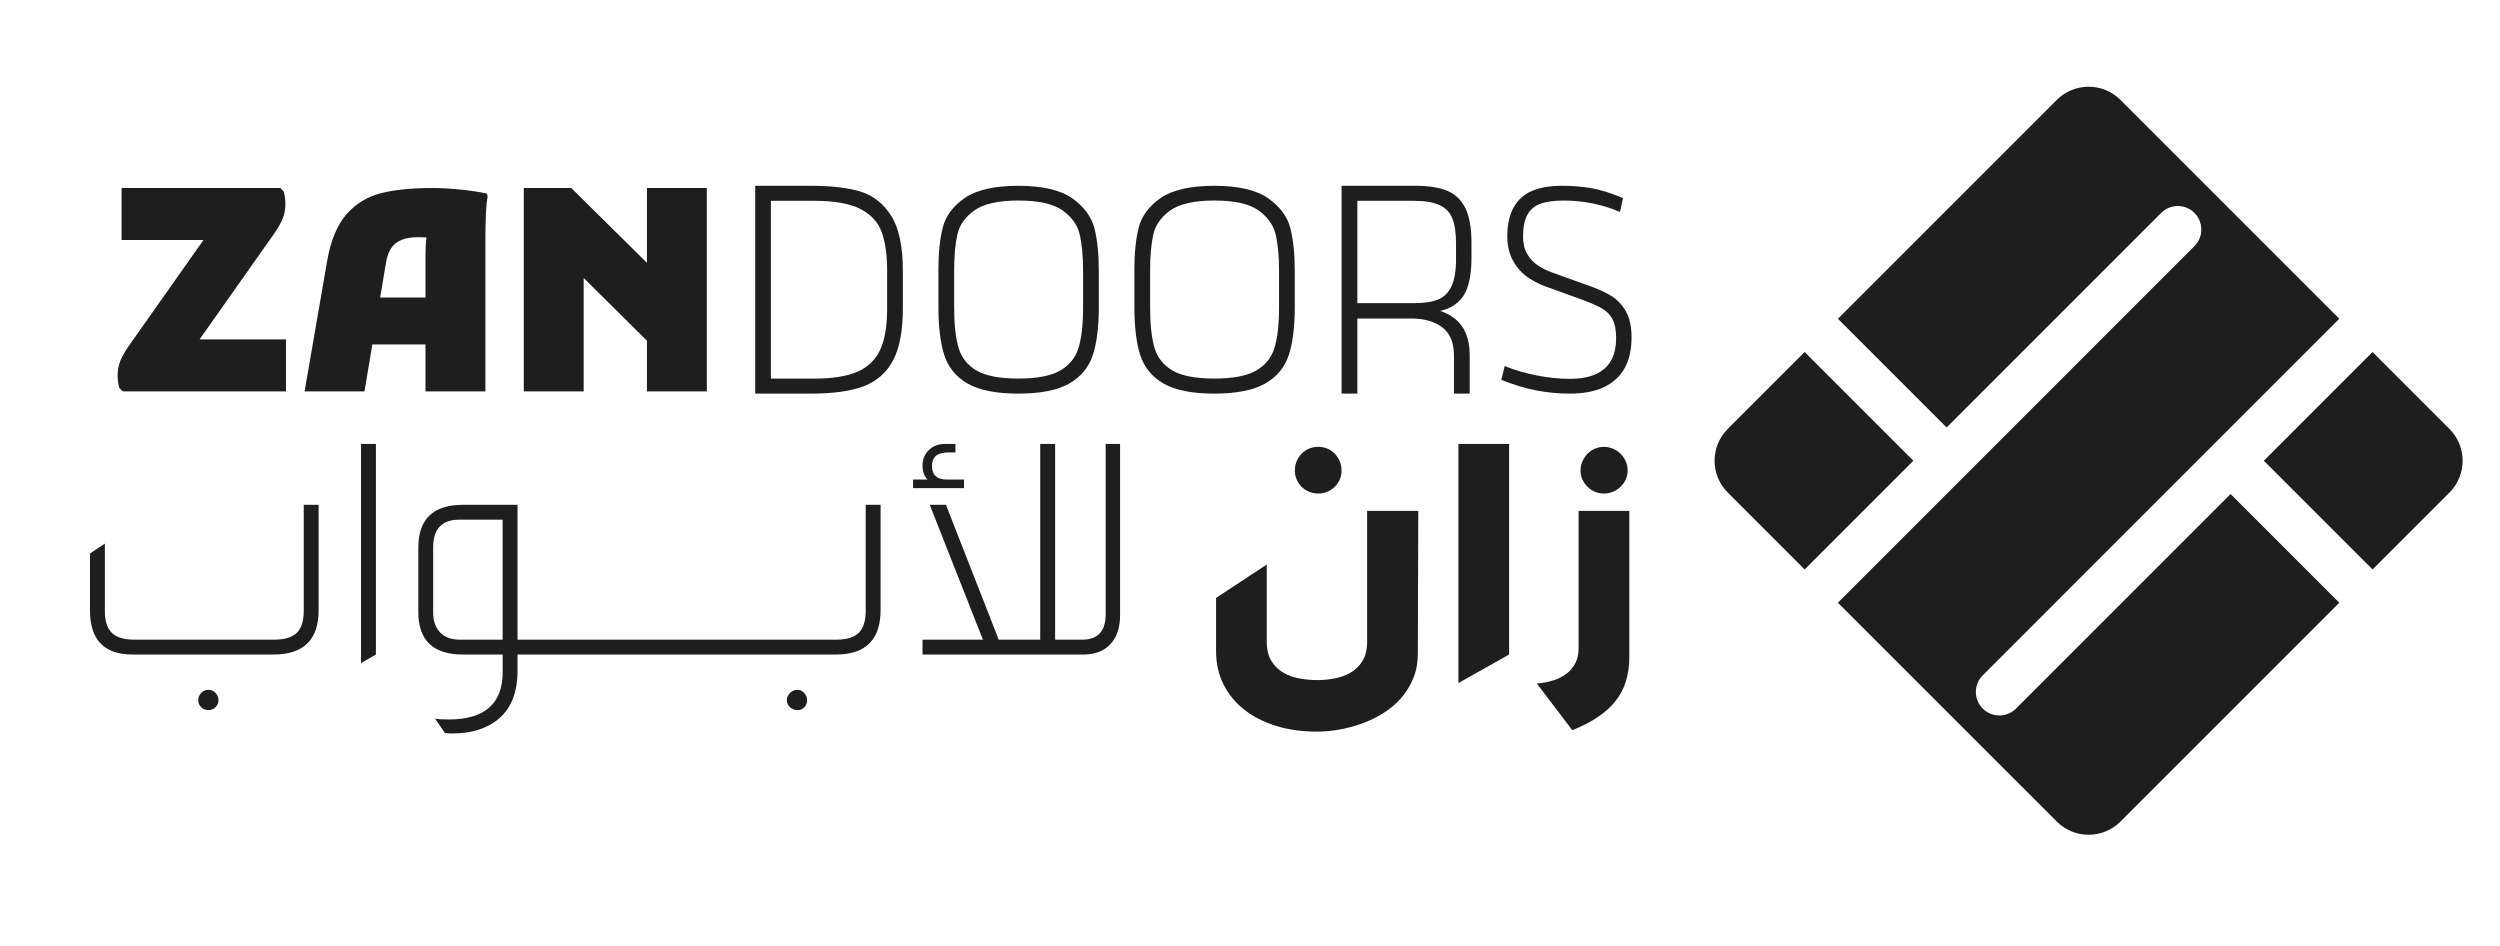
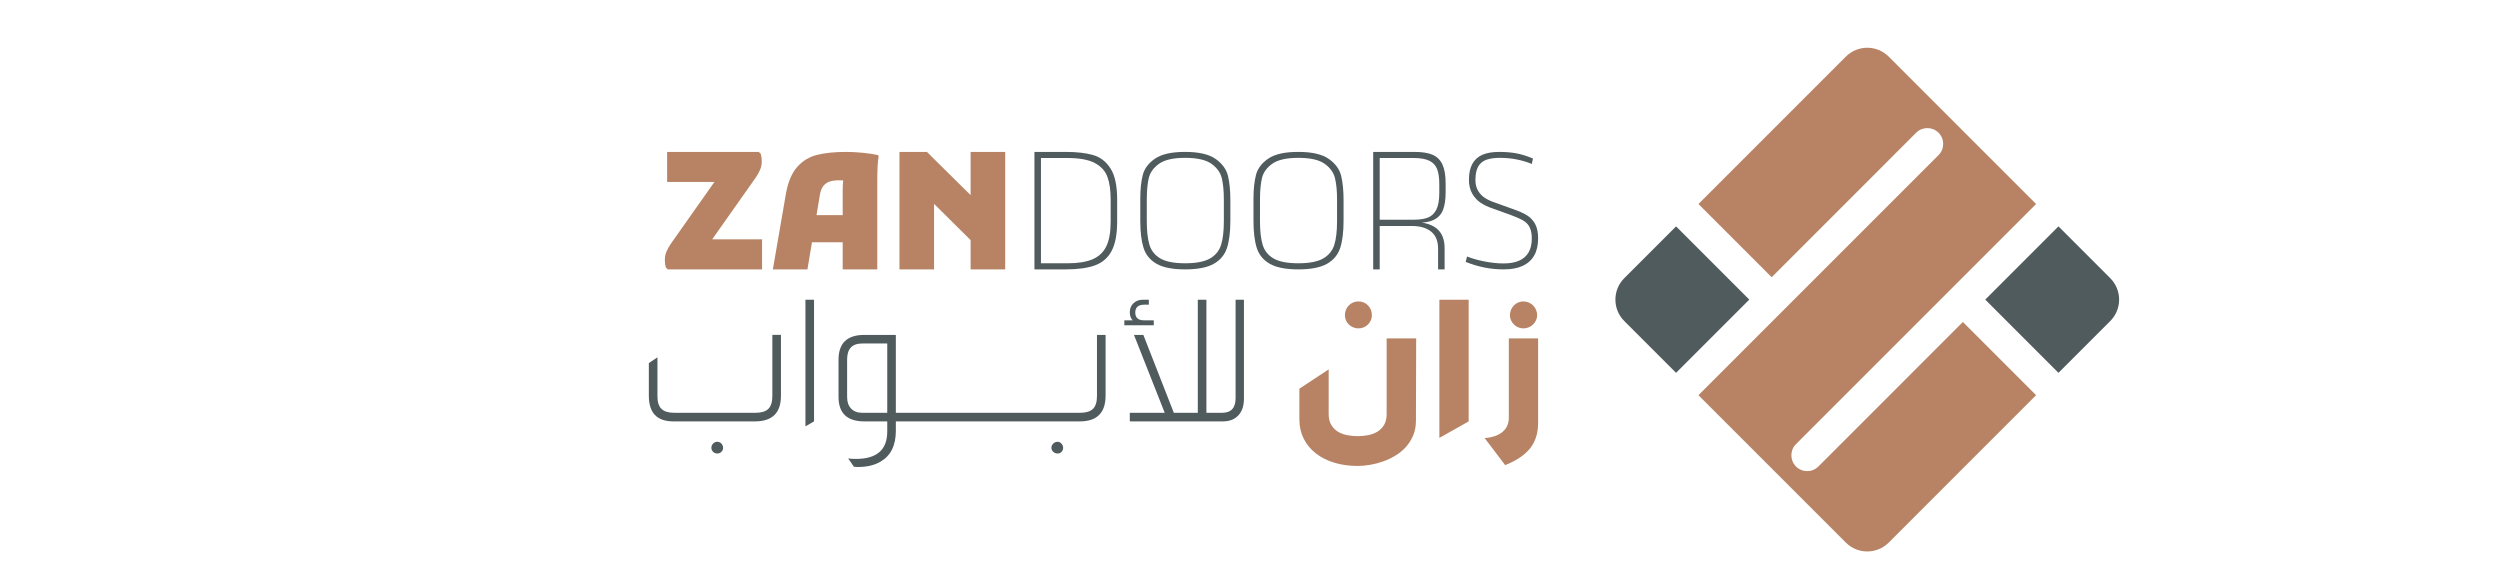
- <svg xmlns="http://www.w3.org/2000/svg" id="Layer_1" data-name="Layer 1" viewBox="0 0 5602 2118">
+ <svg xmlns="http://www.w3.org/2000/svg" id="Layer_1" data-name="Layer 1" viewBox="0 0 8503.94 1984.25">
  <defs>
-     <style>.cls-1{fill:#1e1e1e;}</style>
+     <style>
+       .cls-1 {
+         fill: #b78364;
+       }
+ 
+       .cls-2 {
+         fill: #505b5e;
+       }
+     </style>
  </defs>
-   <path class="cls-1" d="M275,877H640.81V760.56H447.17L616.76,520.05q11.38-17.08,17.08-31.33a85.31,85.31,0,0,0,5.7-32,115.61,115.61,0,0,0-3.8-27.84l-7.59-7.6H272.45V537.78H456L286.38,778.28q-11.4,17.1-17.09,31.33a85.42,85.42,0,0,0-5.7,32,100.87,100.87,0,0,0,3.8,27.85Z" />
-   <path class="cls-1" d="M834.31,771.85H953.46V877h134.17V541.51q0-77.61,5.07-100.16l-1.27-7.51q-25.32-5.64-59.81-9.08t-63-3.44q-69,0-114.88,11.58a149.1,149.1,0,0,0-77.22,47.26q-31.32,35.69-43.35,103.91L682.57,877H816.74Zm30.54-182.77q3.15-20,11.39-32.56a50.16,50.16,0,0,1,23.1-18.77q14.86-6.25,38.93-6.26c6.08,0,11.76.18,17.2.46a364.46,364.46,0,0,0-2,39.6V666.7H851.88Z" />
-   <polygon class="cls-1" points="1307.88 622.89 1449.65 763.45 1449.65 877.02 1583.83 877.02 1583.83 421.32 1449.65 421.32 1449.65 588.9 1280.03 421.32 1173.7 421.32 1173.7 877.02 1307.88 877.02 1307.88 622.89" />
-   <path class="cls-1" d="M1926.21,428.71h0c-28.59-8.22-64.93-12.39-108-12.39H1692.29V882H1818.2c48.24,0,87.38-5.45,116.32-16.18,29.61-11,52.08-30.66,66.77-58.48,14.48-27.41,21.82-66.53,21.82-116.28V606.57c0-54.37-8.85-95.87-26.31-123.34C1979.15,455.46,1955.4,437.12,1926.21,428.71Zm61.69,177.22v85.84c0,40-5.54,71.59-16.44,93.8-10.71,21.78-27.73,37.82-50.59,47.66-23.51,10-55.61,15.15-95.4,15.15h-98V450h98c45.12,0,79.88,6.29,103.31,18.7,23.12,12.17,38.87,29.33,46.81,51C1983.76,542,1987.9,571,1987.9,605.93Z" />
-   <path class="cls-1" d="M2168.44,859.62c25.89,14.86,64,22.4,113.42,22.4s87.63-7.53,113.75-22.39c26.47-15.06,44.44-36.84,53.43-64.71,8.76-27.16,13.2-63.12,13.2-106.9V609c0-38-3.18-70.26-9.45-96-6.47-26.55-23.22-49.57-49.79-68.42h0c-26.44-18.74-67.2-28.25-121.14-28.25-53,0-93.2,9-119.4,26.88-26.38,18-43.16,40.32-49.86,66.44-6.49,25.3-9.79,56.74-9.79,93.43V688c0,43.78,4.33,79.74,12.86,106.86C2124.42,822.77,2142.18,844.55,2168.44,859.62Zm-30.38-170.28V607c0-33.73,2.53-61.6,7.51-82.83,4.77-20.4,17.52-38.14,37.9-52.72s53.61-22.11,98.39-22.11c45.21,0,78.55,7.44,99.06,22.11s33.25,32.45,38.25,53.09C2424.36,546,2427,573.78,2427,607v82.31c0,37.93-3.5,68.45-10.41,90.71-6.67,21.49-20.33,38.37-40.59,50.17-20.62,12-52.29,18.09-94.14,18.09s-73.4-6.08-93.79-18.08c-20-11.79-33.47-28.66-39.93-50.14C2141.45,757.87,2138.06,727.34,2138.06,689.34Z" />
-   <path class="cls-1" d="M2888.14,794.92c8.76-27.16,13.2-63.12,13.2-106.9V609c0-38-3.18-70.26-9.44-96-6.48-26.55-23.23-49.57-49.8-68.42h0c-26.44-18.74-67.2-28.25-121.14-28.25-53,0-93.2,9-119.4,26.88-26.38,18-43.16,40.32-49.86,66.44-6.49,25.31-9.78,56.74-9.78,93.43V688c0,43.78,4.32,79.74,12.85,106.86,8.75,27.89,26.51,49.67,52.77,64.74,25.89,14.86,64.05,22.4,113.42,22.4s87.63-7.53,113.75-22.39C2861.18,844.57,2879.16,822.79,2888.14,794.92ZM2866.1,607v82.31c0,37.93-3.5,68.45-10.41,90.71-6.67,21.49-20.33,38.37-40.58,50.17-20.63,12-52.3,18.09-94.15,18.09s-73.4-6.08-93.78-18.08c-20-11.79-33.48-28.66-39.93-50.14-6.7-22.22-10.09-52.75-10.09-90.75V607c0-33.73,2.53-61.6,7.51-82.83,4.77-20.4,17.52-38.14,37.9-52.72s53.61-22.11,98.39-22.11c45.22,0,78.55,7.44,99.07,22.11,20.37,14.59,33.24,32.45,38.24,53.09C2863.46,546,2866.1,573.78,2866.1,607Z" />
-   <path class="cls-1" d="M3293.29,882V795.23c0-35.66-10.78-62.67-32.05-80.27a103.53,103.53,0,0,0-34.06-18.24,101.41,101.41,0,0,0,23.22-8.28,75.18,75.18,0,0,0,36.54-40.82c6.85-17.69,10.33-41.28,10.33-70.12V543.68c0-31.71-4.3-57.09-12.76-75.42-8.71-18.86-22.42-32.44-40.75-40.35-17.81-7.69-42.17-11.59-72.41-11.59h-165.1V882h35.28V713.7h119.88c30.12,0,54.1,6.91,71.29,20.53s25.32,34.16,25.32,63V882Zm-71-210.75c-13.17,5.34-31,8-52.9,8H3041.53V450h126.53c25.29,0,45,3.35,58.56,10,13.37,6.49,22.46,16.12,27.78,29.47,5.49,13.77,8.28,32.92,8.28,56.93v33.81c0,27-3.63,48-10.78,62.36C3244.85,656.67,3235.16,666.06,3222.27,671.27Z" />
-   <path class="cls-1" d="M3643.39,697.77a94.57,94.57,0,0,0-34-35.44c-13.74-8.25-31.83-16.27-53.7-23.79l-75.14-27a149.93,149.93,0,0,1-33.76-16.25,78.61,78.61,0,0,1-24.35-25.72c-6.36-10.55-9.58-23.64-9.58-38.9,0-21,3.25-37.6,9.68-49.3,6.33-11.54,15.59-19.53,28.3-24.4,13.08-5,30.8-7.57,52.68-7.57a328.76,328.76,0,0,1,63.79,6.16,296.65,296.65,0,0,1,57.16,17.15L3630,475l6.84-31L3633,442.4c-24.14-10.19-46.63-17.17-66.85-20.74a383.21,383.21,0,0,0-66-5.34c-26.68,0-49.14,3.79-66.72,11.26a84.91,84.91,0,0,0-41.59,37c-9.47,16.72-14.27,38.71-14.27,65.36,0,21.43,4.59,40.22,13.63,55.84s20.58,28.06,34.45,37.23a197,197,0,0,0,47,22.28l71,25.65c20,7.35,35.62,14.21,46.39,20.39a59.17,59.17,0,0,1,23.31,24c5.35,10.23,8.06,24.29,8.06,41.81,0,20.93-4,38.36-11.92,51.79-7.84,13.28-19.47,23.33-34.56,29.89-15.46,6.71-34.79,10.12-57.46,10.12a381.33,381.33,0,0,1-74.42-7.81c-26-5.18-48.11-11.52-65.84-18.81l-5.34-2.2-7.8,30.92,4.08,1.62a430,430,0,0,0,73.26,22,388.37,388.37,0,0,0,76.72,7.35c29.83,0,55.24-4.81,75.52-14.3,20.59-9.63,36.32-24,46.76-42.59,10.34-18.45,15.58-41.76,15.58-69.28,0-23.58-4.24-43.12-12.59-58.08Z" />
-   <path class="cls-1" d="M467.38,1545.73a21.78,21.78,0,0,0-16.68,7.08,23.06,23.06,0,0,0-6.56,16.17,21.37,21.37,0,0,0,6.56,15.66q6.58,6.57,16.68,6.57A22.43,22.43,0,0,0,489.61,1569a23.07,23.07,0,0,0-6.57-16.17A20.63,20.63,0,0,0,467.38,1545.73Z" />
-   <path class="cls-1" d="M680.62,1368.64q0,34.36-15.67,49.52t-50,15.16H300.63q-34.36,0-50-15.16t-15.66-48.5v-151.6l-33.36,22.24v127.33q0,99,95,99H612.91q101.05,0,101.06-99V1131.14H680.62Z" />
-   <polygon class="cls-1" points="808.98 1485.87 842.33 1466.67 842.33 994.71 808.98 994.71 808.98 1485.87" />
-   <path class="cls-1" d="M1939.84,1368.65q0,34.38-15.64,49.5c-10.46,10.15-27.1,15.17-50,15.17H1159.65V1131.17H1037.37q-100,0-100,96v144.51q0,94.95,100,95h89v39.45q0,106.1-121.28,106.1-21.19,0-30.29-2L997,1642.55a97.43,97.43,0,0,0,16.17,1q52.5,0,87.9-21.24,58.62-34.38,58.6-119.24v-36.41h713.49q100,0,100.08-100V1131.17h-33.38Zm-813.52,64.67h-97q-27.31,0-43-16.17t-15.69-44.47V1226.13q0-61.61,58.65-61.63h97Z" />
-   <path class="cls-1" d="M1787.36,1545.76a23.33,23.33,0,0,0-17.16,7.06c-4.71,4.71-7.11,10.1-7.11,16.17a20.61,20.61,0,0,0,7.11,15.64,24.22,24.22,0,0,0,17.16,6.59,19.73,19.73,0,0,0,15.17-6.59,22.24,22.24,0,0,0,6.07-15.64,23,23,0,0,0-6.59-16.17C1797.67,1548.11,1792.75,1545.76,1787.36,1545.76Z" />
-   <path class="cls-1" d="M2160.16,1074.56h-38.4q-33.36,0-33.33-30.29t35.37-30.35H2141v-19.2h-23.23q-22.2,0-36.36,13.65t-14.18,34.9c0,13.45,3.71,23.91,11.09,31.29H2046v19.2h114.21Z" />
-   <path class="cls-1" d="M2477.54,1376.71q0,56.58-52.58,56.61h-60.64V994.72h-33.38v438.6h-93l-118.24-302.15h-36.36l119.23,302.15h-135.4v33.33H2428q38.39,0,60.12-23.23t21.76-64.67v-384h-32.33Z" />
-   <path class="cls-1" d="M2916.69,1090.77a51,51,0,0,0,16.8,11.12,53.09,53.09,0,0,0,20.6,4,51.83,51.83,0,0,0,36.93-15.15,52.93,52.93,0,0,0,11.12-16.33,48.73,48.73,0,0,0,4-19.65,54,54,0,0,0-15.15-38.11,50.18,50.18,0,0,0-16.58-11.36,51.54,51.54,0,0,0-20.35-4,53.28,53.28,0,0,0-20.6,4,49.39,49.39,0,0,0-16.8,11.36,53.93,53.93,0,0,0-11.13,17,54.5,54.5,0,0,0-4,21.07,48.72,48.72,0,0,0,4,19.65A52.62,52.62,0,0,0,2916.69,1090.77Z" />
-   <path class="cls-1" d="M3063.45,1437.79q0,26.06-10.18,42.85a74.93,74.93,0,0,1-26.27,26.27,111.8,111.8,0,0,1-36,13.26,210.16,210.16,0,0,1-39.3,3.79,234.76,234.76,0,0,1-38.11-3.32,112.22,112.22,0,0,1-36.69-12.54,76.6,76.6,0,0,1-27.46-26.28q-10.89-17-10.89-44V1265L2725,1339.79V1459.1q0,41.19,16.57,74.33a166.42,166.42,0,0,0,46.63,56.81q30.06,23.67,71.49,36.45t91.14,12.78a288.08,288.08,0,0,0,49.47-4.49,307.74,307.74,0,0,0,50.89-13.5,254.86,254.86,0,0,0,48.05-23.19,178.15,178.15,0,0,0,40.25-33.85,156.33,156.33,0,0,0,27.45-44.74q10.18-25.11,10.18-55.87l.95-319.09H3063.45Z" />
-   <polygon class="cls-1" points="3267.97 1530.59 3381.6 1466.67 3381.6 994.72 3267.97 994.72 3267.97 1530.59" />
-   <path class="cls-1" d="M3573.81,1101.89a50.15,50.15,0,0,0,19.88,4,53.16,53.16,0,0,0,20.6-4,54.16,54.16,0,0,0,28.64-27.45,46.37,46.37,0,0,0,4.26-19.65,51.83,51.83,0,0,0-4.26-21.07,55.6,55.6,0,0,0-11.6-17,52.21,52.21,0,0,0-17-11.36,53.35,53.35,0,0,0-20.6-4,50.68,50.68,0,0,0-36.45,15.39,57.5,57.5,0,0,0-11.37,17,51.83,51.83,0,0,0-4.26,21.07,46.37,46.37,0,0,0,4.26,19.65,56.25,56.25,0,0,0,11.37,16.33A51.61,51.61,0,0,0,3573.81,1101.89Z" />
-   <path class="cls-1" d="M3537.36,1452q0,19.41-7.11,33.61a67.6,67.6,0,0,1-19.88,23.91,98.59,98.59,0,0,1-29.83,15.15,158.16,158.16,0,0,1-36.93,6.86l79.54,104.63q65.8-26,96.81-65.1t31-98.71V1144.74H3537.36Z" />
-   <path class="cls-1" d="M4517.46,1587.77a52.7,52.7,0,0,1-74.51,0h0a52.68,52.68,0,0,1,0-74.5l798.93-799L4751.49,223.86a100.85,100.85,0,0,0-142.65,0L4118.39,714.3,4362,957.91l480.79-480.82a52.68,52.68,0,0,1,74.5,0h0a52.67,52.67,0,0,1,0,74.5l-798.93,799L4608.84,1841a100.86,100.86,0,0,0,142.65,0l490.39-490.44L4998.28,1107Z" />
-   <path class="cls-1" d="M4043.87,788.79,3871.56,961.1a100.87,100.87,0,0,0,0,142.65l172.31,172.3,243.66-243.63Z" />
-   <path class="cls-1" d="M5488.7,961.1,5316.38,788.79l-243.59,243.63,243.59,243.63,172.32-172.3A100.85,100.85,0,0,0,5488.7,961.1Z" />
+   <g>
+     <g>
+       <path class="cls-1" d="m2571.2,603.29c6.66-9.99,11.65-19.15,14.98-27.47,3.33-8.32,5-17.66,5-28.03,0-7.4-1.11-15.54-3.33-24.42l-6.66-6.66h-311.92v102.13h160.92l-148.71,210.91c-6.66,9.99-11.66,19.15-14.99,27.47-3.33,8.32-5,17.67-5,28.03,0,8.52,1.11,16.65,3.33,24.42l6.66,6.66h320.8v-102.12h-169.81l148.72-210.91Z" />
+       <path class="cls-1" d="m2935,519.73c-20.17-2-38.57-3.02-55.22-3.02-40.33,0-73.92,3.39-100.74,10.16-26.83,6.78-49.4,20.58-67.71,41.44-18.31,20.86-30.99,51.24-38.02,91.12l-44.4,256.89h117.66l15.41-92.22h104.48v92.22h117.66v-294.22c0-45.37,1.47-74.65,4.44-87.83l-1.11-6.58c-14.8-3.3-32.29-5.95-52.45-7.96Zm-157.62,212.16l11.37-68.07c1.85-11.71,5.18-21.22,9.99-28.55,4.81-7.31,11.56-12.8,20.26-16.47,8.69-3.65,20.06-5.49,34.13-5.49,5.33,0,10.31.16,15.08.41-1.16,10.64-1.76,22.2-1.76,34.72v83.44h-89.07Z" />
+       <polygon class="cls-1" points="3301.59 516.71 3301.59 663.67 3152.85 516.71 3059.6 516.71 3059.6 916.33 3177.26 916.33 3177.26 693.47 3301.59 816.73 3301.59 916.33 3419.25 916.33 3419.25 516.71 3301.59 516.71" />
+       <path class="cls-2" d="m3718.29,527.4c-24.68-7.1-55.84-10.69-93.51-10.69h-106.03v399.61h106.03c41.94,0,75.43-4.62,100.48-13.91,25.05-9.29,43.77-25.68,56.2-49.22,12.43-23.53,18.63-56.83,18.63-99.93v-74.11c0-47.02-7.43-82.28-22.39-105.81-14.96-23.53-34.78-38.85-59.42-45.95Zm59.69,226.47c0,35.95-4.96,64.02-14.87,84.19-9.91,20.17-25.42,34.79-46.57,43.89-21.2,9.06-49.64,13.64-85.38,13.64h-90.29v-358.1h90.29c40.42,0,71.3,5.6,92.63,16.9,21.38,11.25,35.74,26.94,43.13,47.12,7.39,20.17,11.06,45.85,11.06,77.09v75.27Z" />
+       <path class="cls-2" d="m4135.07,540.68c-22.53-15.97-57.09-23.97-103.69-23.97s-79.91,7.61-102.24,22.81c-22.34,15.21-36.32,33.78-41.94,55.72-5.63,21.95-8.45,48.9-8.45,80.85v74.5c0,38.11,3.69,68.92,11.07,92.39,7.38,23.49,22.14,41.58,44.28,54.29,22.13,12.7,54.56,19.05,97.28,19.05s75.24-6.35,97.58-19.05c22.33-12.71,37.28-30.8,44.86-54.29,7.57-23.48,11.36-54.28,11.36-92.39v-69.3c0-33.11-2.72-60.83-8.16-83.16-5.44-22.32-19.42-41.48-41.94-57.46Zm27.96,211.07c0,33.88-3.11,60.83-9.32,80.85-6.22,20.02-18.74,35.51-37.57,46.49-18.85,10.97-47.1,16.46-84.76,16.46s-65.83-5.49-84.47-16.46c-18.64-10.97-30.97-26.46-36.99-46.49-6.03-20.01-9.03-46.97-9.03-80.85v-72.18c0-30.03,2.23-54.57,6.7-73.63,4.46-19.05,16.11-35.32,34.95-48.8,18.83-13.47,48.44-20.21,88.84-20.21s70.58,6.74,89.42,20.21c18.83,13.48,30.58,29.84,35.24,49.09,4.66,19.25,6.99,43.7,6.99,73.34v72.18Z" />
+       <path class="cls-2" d="m4520.13,540.68c-22.53-15.97-57.09-23.97-103.69-23.97s-79.91,7.61-102.24,22.81c-22.34,15.21-36.32,33.78-41.94,55.72-5.63,21.95-8.45,48.9-8.45,80.85v74.5c0,38.11,3.69,68.92,11.07,92.39,7.38,23.49,22.14,41.58,44.28,54.29,22.13,12.7,54.56,19.05,97.28,19.05s75.24-6.35,97.58-19.05c22.33-12.71,37.28-30.8,44.86-54.29,7.57-23.48,11.36-54.28,11.36-92.39v-69.3c0-33.11-2.72-60.83-8.16-83.16-5.44-22.32-19.42-41.48-41.94-57.46Zm27.96,211.07c0,33.88-3.11,60.83-9.32,80.85-6.22,20.02-18.74,35.51-37.57,46.49-18.85,10.97-47.1,16.46-84.76,16.46s-65.83-5.49-84.47-16.46c-18.64-10.97-30.97-26.46-36.99-46.49-6.03-20.01-9.03-46.97-9.03-80.85v-72.18c0-30.03,2.23-54.57,6.7-73.63,4.46-19.05,16.11-35.32,34.95-48.8,18.83-13.47,48.44-20.21,88.84-20.21s70.58,6.74,89.42,20.21c18.83,13.48,30.58,29.84,35.24,49.09,4.66,19.25,6.99,43.7,6.99,73.34v72.18Z" />
+       <path class="cls-2" d="m4873.16,526.52c-15.14-6.54-35.74-9.81-61.76-9.81h-140.4v399.61h22.16v-147.6h109.52c27.57,0,49.28,6.3,65.24,18.96,15.92,12.65,23.86,32.22,23.86,58.7v69.95h22.16v-71.72c0-30.02-8.86-52.39-26.52-67.01-10.78-8.92-24.45-15.08-41.06-18.58-3.12-.65-6.42-1.22-9.77-1.68,3.4-.23,6.65-.61,9.77-1.03,12.98-1.73,23.77-4.81,32.35-9.25,14.13-7.28,24.13-18.45,29.96-33.48,5.83-15.04,8.76-34.98,8.76-59.91v-29.65c0-27.27-3.58-48.7-10.78-64.3-7.2-15.6-18.35-26.66-33.49-33.2Zm22.71,129.53c0,24.51-3.3,43.38-9.91,56.64-6.61,13.21-16.01,22.32-28.26,27.27-12.2,4.95-28.22,7.38-48.04,7.38h-116.49v-209.85h115.35c22.89,0,40.65,3.04,53.27,9.2,12.62,6.12,21.47,15.5,26.52,28.16,5.05,12.66,7.57,29.84,7.57,51.55v29.65Z" />
+       <path class="cls-2" d="m5221.52,761.27c-6.99-12.51-16.41-22.32-28.25-29.45-11.85-7.12-27.29-13.95-46.31-20.5l-65.83-23.67c-11.27-3.85-21.46-8.75-30.58-14.73-9.13-5.96-16.7-13.95-22.72-23.96-6.03-10.01-9.03-22.14-9.03-36.38,0-19.25,3-34.36,9.03-45.34,6.02-10.97,15.05-18.77,27.09-23.38,12.03-4.62,27.96-6.93,47.77-6.93s38.35,1.83,56.8,5.49c18.44,3.66,35.44,8.76,50.98,15.3l4.08-18.48c-20.97-8.85-40.2-14.82-57.67-17.9-17.47-3.08-36.51-4.62-57.09-4.62-22.92,0-41.85,3.18-56.8,9.53-14.95,6.35-26.41,16.56-34.37,30.61-7.96,14.06-11.94,32.44-11.94,55.15,0,18.1,3.79,33.69,11.36,46.77,7.58,13.09,17.19,23.49,28.84,31.18,11.65,7.71,25.05,14.06,40.2,19.05l62.33,22.52c17.86,6.55,31.65,12.61,41.36,18.19,9.7,5.58,17.08,13.19,22.14,22.81,5.04,9.63,7.57,22.52,7.57,38.69,0,19.25-3.7,35.14-11.07,47.64-7.38,12.51-18.16,21.85-32.33,28-14.18,6.16-31.56,9.24-52.14,9.24s-43.02-2.31-66.12-6.93c-23.11-4.62-42.62-10.19-58.54-16.74l-4.66,18.48c21.35,8.47,42.53,14.83,63.49,19.06,20.97,4.23,43.11,6.35,66.41,6.35,25.63,0,47.09-4.04,64.37-12.13,17.28-8.08,30.29-19.92,39.03-35.51,8.74-15.59,13.11-35.13,13.11-58.62,0-20.01-3.49-36.28-10.48-48.8Z" />
+     </g>
+     <g>
+       <path class="cls-2" d="m2440.2,1502.74c-5.91,0-10.78,2.07-14.62,6.2-3.84,4.14-5.76,8.86-5.76,14.18s1.92,9.9,5.76,13.74c3.84,3.84,8.71,5.76,14.62,5.76,5.32,0,9.9-1.92,13.74-5.76,3.84-3.84,5.76-8.42,5.76-13.74s-1.92-10.05-5.76-14.18c-3.84-4.14-8.42-6.2-13.74-6.2Z" />
+       <path class="cls-2" d="m2627.2,1139.18v208.27c0,20.09-4.58,34.56-13.74,43.43-9.16,8.86-23.78,13.29-43.87,13.29h-275.62c-20.09,0-34.72-4.43-43.87-13.29-9.16-8.86-13.74-23.04-13.74-42.54v-132.94l-29.25,19.5v111.66c0,57.9,27.77,86.85,83.31,86.85h277.4c59.08,0,88.62-28.95,88.62-86.85v-207.38h-29.24Z" />
+       <path class="cls-2" d="m2769.01,1433.41l-29.25,16.84v-430.71h29.25v413.88Z" />
+       <path class="cls-2" d="m3731.45,1139.2v208.26c0,20.1-4.59,34.55-13.72,43.4-9.18,8.9-23.77,13.31-43.86,13.31h-626.6v-264.96h-107.22c-58.5,0-87.72,28.03-87.72,84.19v126.72c0,55.52,29.23,83.27,87.72,83.27h78v34.59c0,62.03-35.47,93.05-106.35,93.05-12.39,0-21.24-.6-26.57-1.79l19.5,28.4c2.94.55,7.66.87,14.18.87,30.69,0,56.39-6.19,77.08-18.63,34.27-20.1,51.39-54.92,51.39-104.56v-31.93h625.68c58.5,0,87.77-29.23,87.77-87.73v-206.47h-29.27Zm-713.41,264.96h-85.06c-15.97,0-28.54-4.72-37.67-14.18-9.18-9.45-13.76-22.44-13.76-39v-128.51c0-36.02,17.16-54.05,51.43-54.05h85.06v235.74Z" />
+       <path class="cls-2" d="m3610.58,1508.96c-3.81-4.13-8.12-6.19-12.85-6.19-5.92,0-10.92,2.06-15.05,6.19-4.13,4.13-6.24,8.85-6.24,14.18s2.11,9.91,6.24,13.72c4.13,3.85,9.13,5.78,15.05,5.78,5.32,0,9.77-1.93,13.31-5.78,3.53-3.81,5.32-8.4,5.32-13.72s-1.93-10.05-5.78-14.18Z" />
+       <path class="cls-2" d="m3890.98,1089.56c-19.5,0-29.23-8.85-29.23-26.57s10.32-26.61,31.02-26.61h15.05v-16.84h-20.37c-12.98,0-23.63,3.99-31.89,11.97-8.3,7.98-12.43,18.17-12.43,30.6,0,11.79,3.26,20.97,9.73,27.44h-28.35v16.84h100.16v-16.84h-33.68Z" />
+       <path class="cls-2" d="m4231.33,1019.54v336.77c0,24.23-6.38,43.13-19.09,56.71-12.71,13.58-30.28,20.37-52.72,20.37h-316.4v-29.23h118.74l-104.56-264.96h31.89l103.69,264.96h81.53v-384.62h29.27v384.62h53.18c30.74,0,46.11-16.56,46.11-49.64v-334.98h28.36Z" />
+       <path class="cls-1" d="m4716.78,1151.1h100.47l-.83,279.82c0,17.99-2.98,34.32-8.93,48.99-5.95,14.66-13.98,27.74-24.08,39.23-10.11,11.48-21.87,21.38-35.29,29.68-13.43,8.3-27.47,15.08-42.14,20.34-14.67,5.26-29.55,9.2-44.63,11.83-15.09,2.63-29.54,3.94-43.38,3.94-29.07,0-55.71-3.73-79.92-11.21-24.22-7.47-45.12-18.13-62.69-31.97-17.58-13.84-31.21-30.45-40.89-49.82-9.69-19.38-14.53-41.1-14.53-65.18v-104.62l99.64-65.6v151.54c0,15.78,3.18,28.64,9.55,38.61,6.36,9.96,14.39,17.64,24.08,23.04,9.68,5.39,20.4,9.06,32.18,11,11.76,1.94,22.9,2.91,33.42,2.91,11.34,0,22.83-1.11,34.46-3.32,11.62-2.22,22.14-6.09,31.55-11.62,9.4-5.54,17.08-13.22,23.04-23.04,5.95-9.83,8.93-22.34,8.93-37.57v-256.99Zm-50.23-78.88c0,6.09-1.18,11.83-3.53,17.23-2.36,5.4-5.61,10.17-9.75,14.32-4.15,4.15-9,7.41-14.53,9.75-5.54,2.36-11.49,3.53-17.85,3.53s-12.39-1.17-18.06-3.53c-5.67-2.35-10.58-5.61-14.74-9.75-4.15-4.15-7.41-8.93-9.75-14.32-2.36-5.39-3.53-11.14-3.53-17.23,0-6.64,1.17-12.8,3.53-18.47,2.35-5.67,5.6-10.65,9.75-14.95,4.15-4.29,9.06-7.61,14.74-9.96,5.67-2.35,11.69-3.53,18.06-3.53s12.31,1.18,17.85,3.53c5.53,2.36,10.38,5.68,14.53,9.96,4.15,4.29,7.4,9.27,9.75,14.95,2.35,5.67,3.53,11.83,3.53,18.47Z" />
+       <path class="cls-1" d="m4896.13,1489.46v-469.92h99.64v413.87l-99.64,56.05Z" />
+       <path class="cls-1" d="m5050.16,1490.29c11.63-.83,22.42-2.84,32.38-6.02,9.96-3.19,18.68-7.62,26.16-13.28,7.47-5.68,13.28-12.66,17.44-20.97,4.15-8.3,6.23-18.12,6.23-29.47v-269.44h99.64v287.29c0,34.87-9.07,63.73-27.2,86.56-18.13,22.84-46.43,41.86-84.9,57.09l-69.75-91.75Zm178.52-418.07c0,6.09-1.25,11.83-3.74,17.23-2.49,5.4-5.88,10.17-10.17,14.32-4.29,4.15-9.27,7.41-14.94,9.75-5.68,2.36-11.7,3.53-18.06,3.53s-11.9-1.17-17.44-3.53c-5.54-2.35-10.38-5.61-14.53-9.75-4.15-4.15-7.47-8.93-9.96-14.32-2.49-5.39-3.74-11.14-3.74-17.23,0-6.64,1.25-12.8,3.74-18.47,2.49-5.67,5.82-10.65,9.96-14.95,4.15-4.29,8.99-7.61,14.53-9.96,5.53-2.35,11.34-3.53,17.44-3.53s12.38,1.18,18.06,3.53c5.67,2.36,10.65,5.68,14.94,9.96,4.29,4.29,7.68,9.27,10.17,14.95,2.49,5.67,3.74,11.83,3.74,18.47Z" />
+     </g>
+   </g>
+   <g>
+     <path class="cls-1" d="m6676.86,1095.3l249.01,249.01-501.28,501.33c-40.26,40.27-105.55,40.27-145.82,0l-501.34-501.33,816.66-816.69c21.03-21.03,21.03-55.13,0-76.16h0c-21.03-21.03-55.13-21.03-76.16,0l-491.46,491.49-249.04-249.01,501.34-501.33c40.27-40.27,105.55-40.27,145.82,0l501.28,501.33-816.66,816.69c-21.03,21.03-21.03,55.13,0,76.16h0c21.03,21.03,55.13,21.03,76.16,0l491.49-491.49Z" />
+     <path class="cls-2" d="m5701.26,770.08l-176.13,176.13c-40.26,40.27-40.26,105.55,0,145.81l176.13,176.13,249.07-249.03-249.07-249.04Z" />
+     <path class="cls-2" d="m7178.16,946.21l-176.14-176.12-249,249.04,249,249.03,176.14-176.12c40.27-40.27,40.27-105.56,0-145.82Z" />
+   </g>
</svg>
